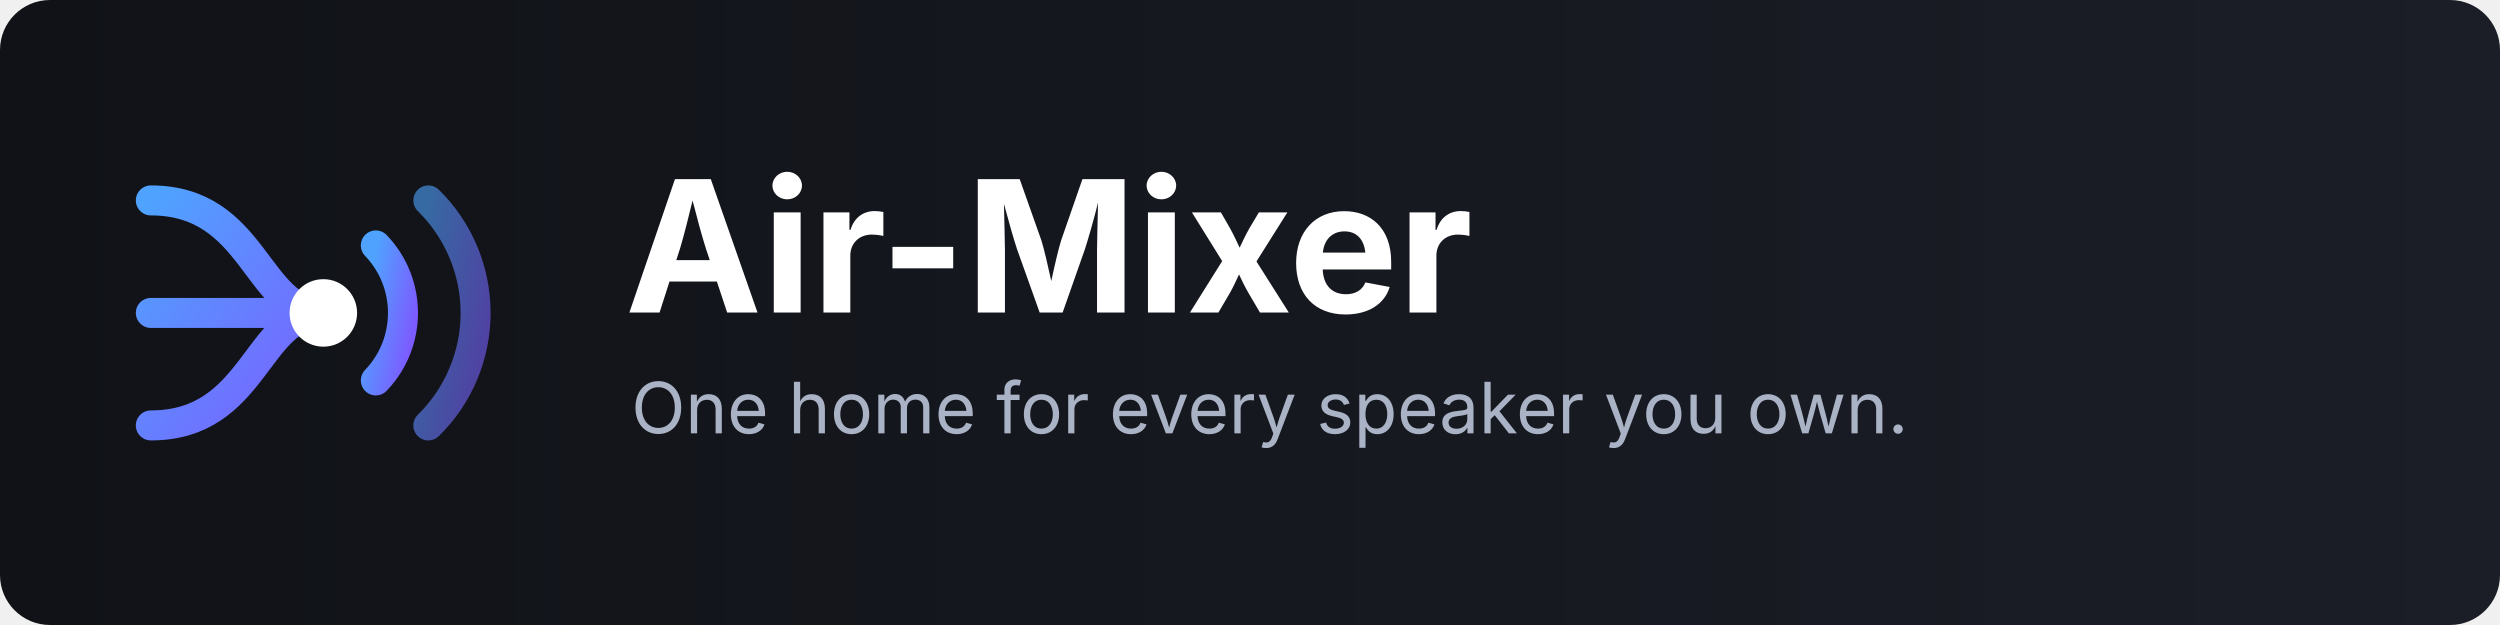
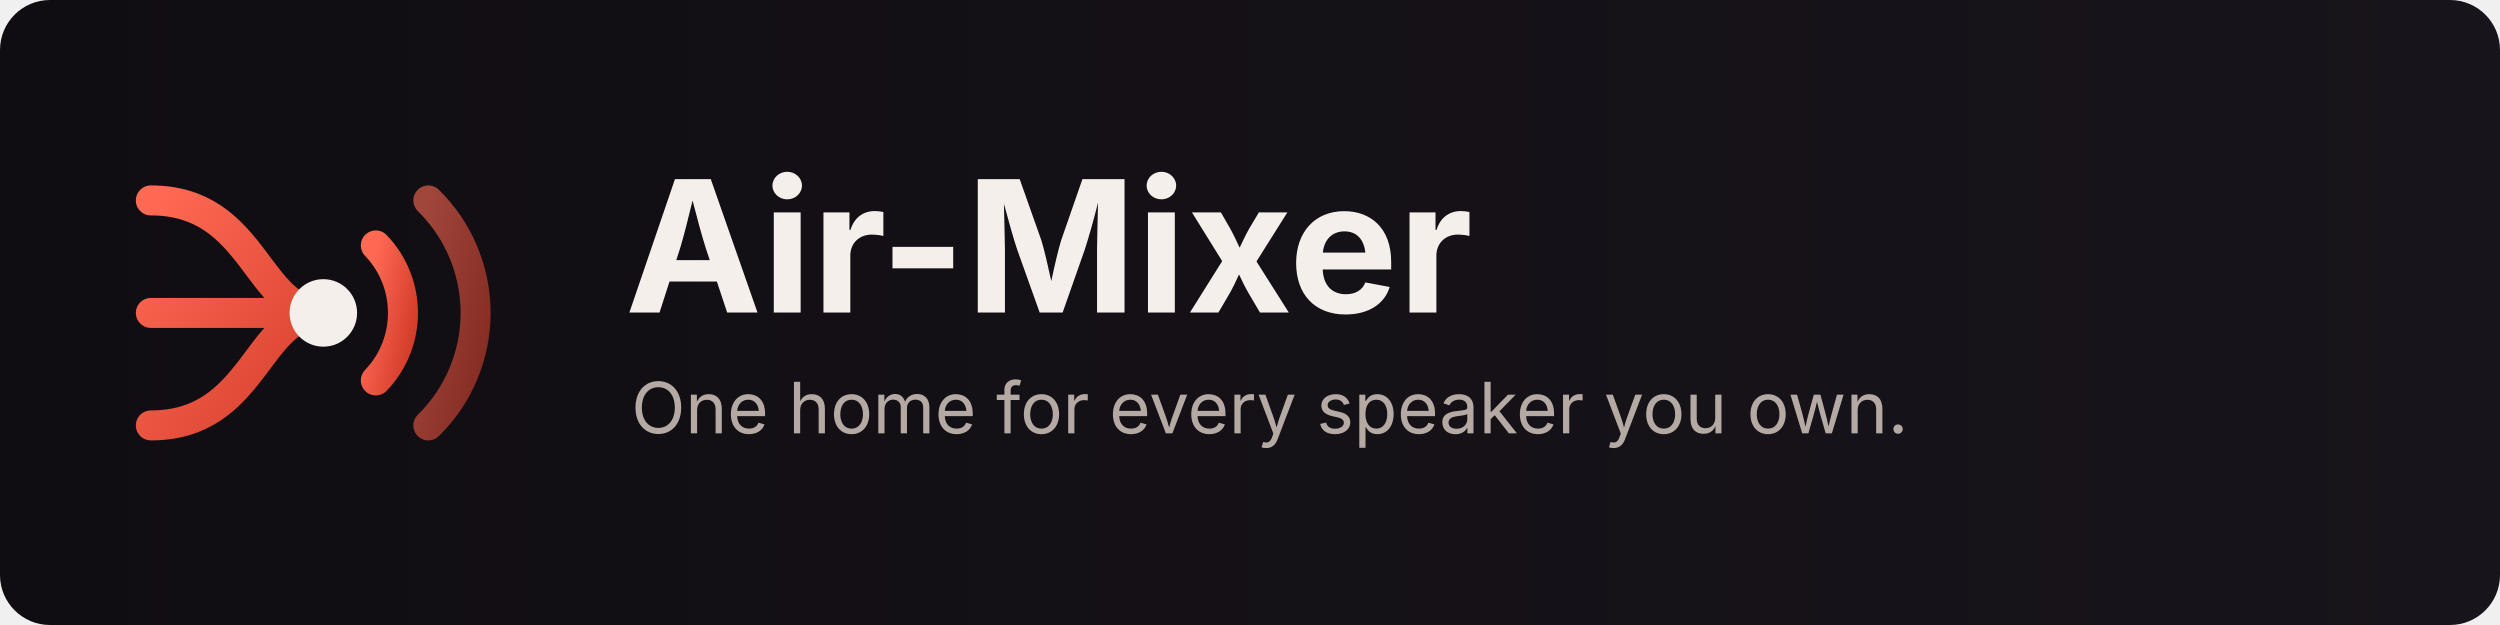
<svg xmlns="http://www.w3.org/2000/svg" viewBox="0 0 1200 300" role="img" aria-label="Air-Mixer: one home for every speaker you own">
  <defs>
    <linearGradient id="g" x1="0" y1="0" x2="1" y2="1">
-       <stop offset="0" stop-color="#4fa3ff" />
-       <stop offset="1" stop-color="#7c5cff" />
+       <stop offset="0" stop-color="#ff6a55" />
+       <stop offset="1" stop-color="#d33f2b" />
    </linearGradient>
    <linearGradient id="bg" x1="0" y1="0" x2="1" y2="0">
-       <stop offset="0" stop-color="#101217" />
-       <stop offset="1" stop-color="#1b1e27" />
+       <stop offset="0" stop-color="#100d12" />
+       <stop offset="1" stop-color="#18141b" />
    </linearGradient>
  </defs>
  <rect width="1200" height="300" rx="24" fill="url(#bg)" />
  <g transform="translate(40 35) scale(1.8)">
    <path d="M18 34 C46 34 46 64 64 64 M18 64 H64 M18 94 C46 94 46 64 64 64" fill="none" stroke="url(#g)" stroke-width="8" stroke-linecap="round" />
    <path d="M78 46 A26 26 0 0 1 78 82" fill="none" stroke="url(#g)" stroke-width="8" stroke-linecap="round" />
    <path d="M92 34 A42 42 0 0 1 92 94" fill="none" stroke="url(#g)" stroke-width="8" stroke-linecap="round" opacity=".6" />
-     <circle cx="64" cy="64" r="9" fill="#ffffff" />
+     <circle cx="64" cy="64" r="9" fill="#f4efea" />
  </g>
-   <text x="300" y="150" font-family="Inter, Segoe UI, Helvetica, Arial, sans-serif" font-size="88" font-weight="700" fill="#ffffff">Air-Mixer</text>
-   <text x="303" y="208" font-family="Inter, Segoe UI, Helvetica, Arial, sans-serif" font-size="34" fill="#aab3c5">One home for every speaker you own.</text>
+   <text x="300" y="150" font-family="Inter, Segoe UI, Helvetica, Arial, sans-serif" font-size="88" font-weight="700" fill="#f4efea">Air-Mixer</text>
+   <text x="303" y="208" font-family="Inter, Segoe UI, Helvetica, Arial, sans-serif" font-size="34" fill="#b5aaa3">One home for every speaker you own.</text>
</svg>
